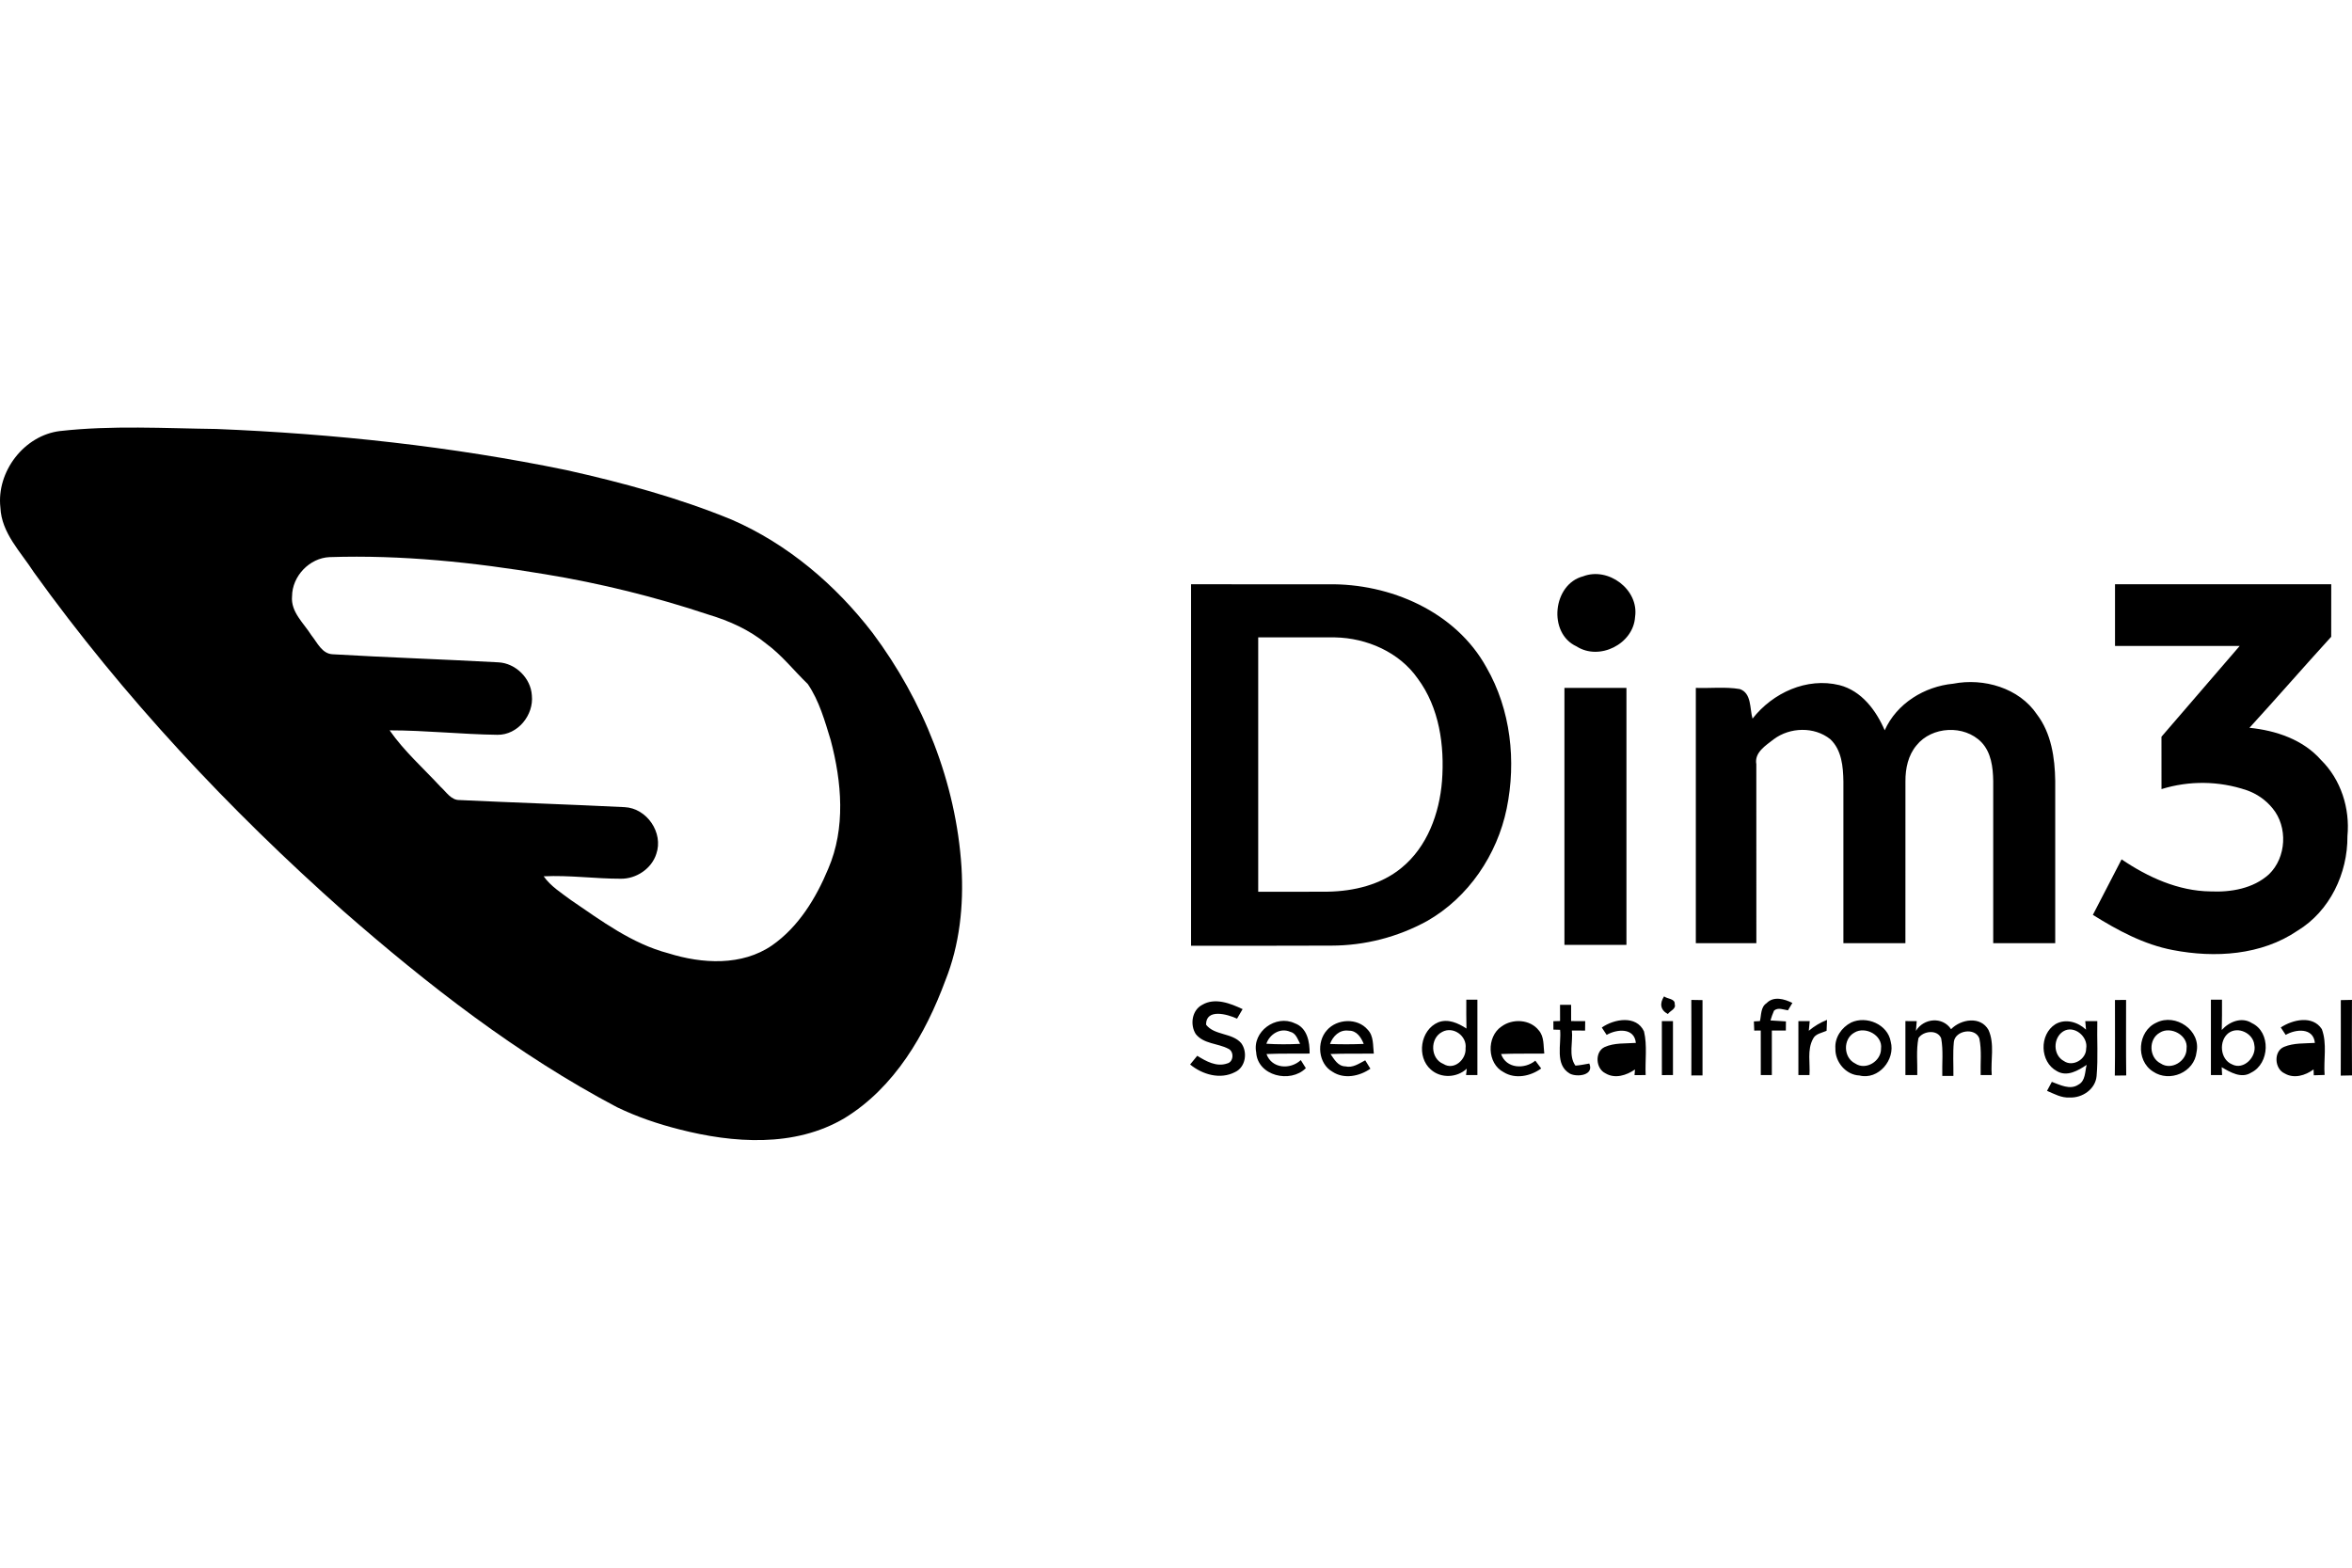
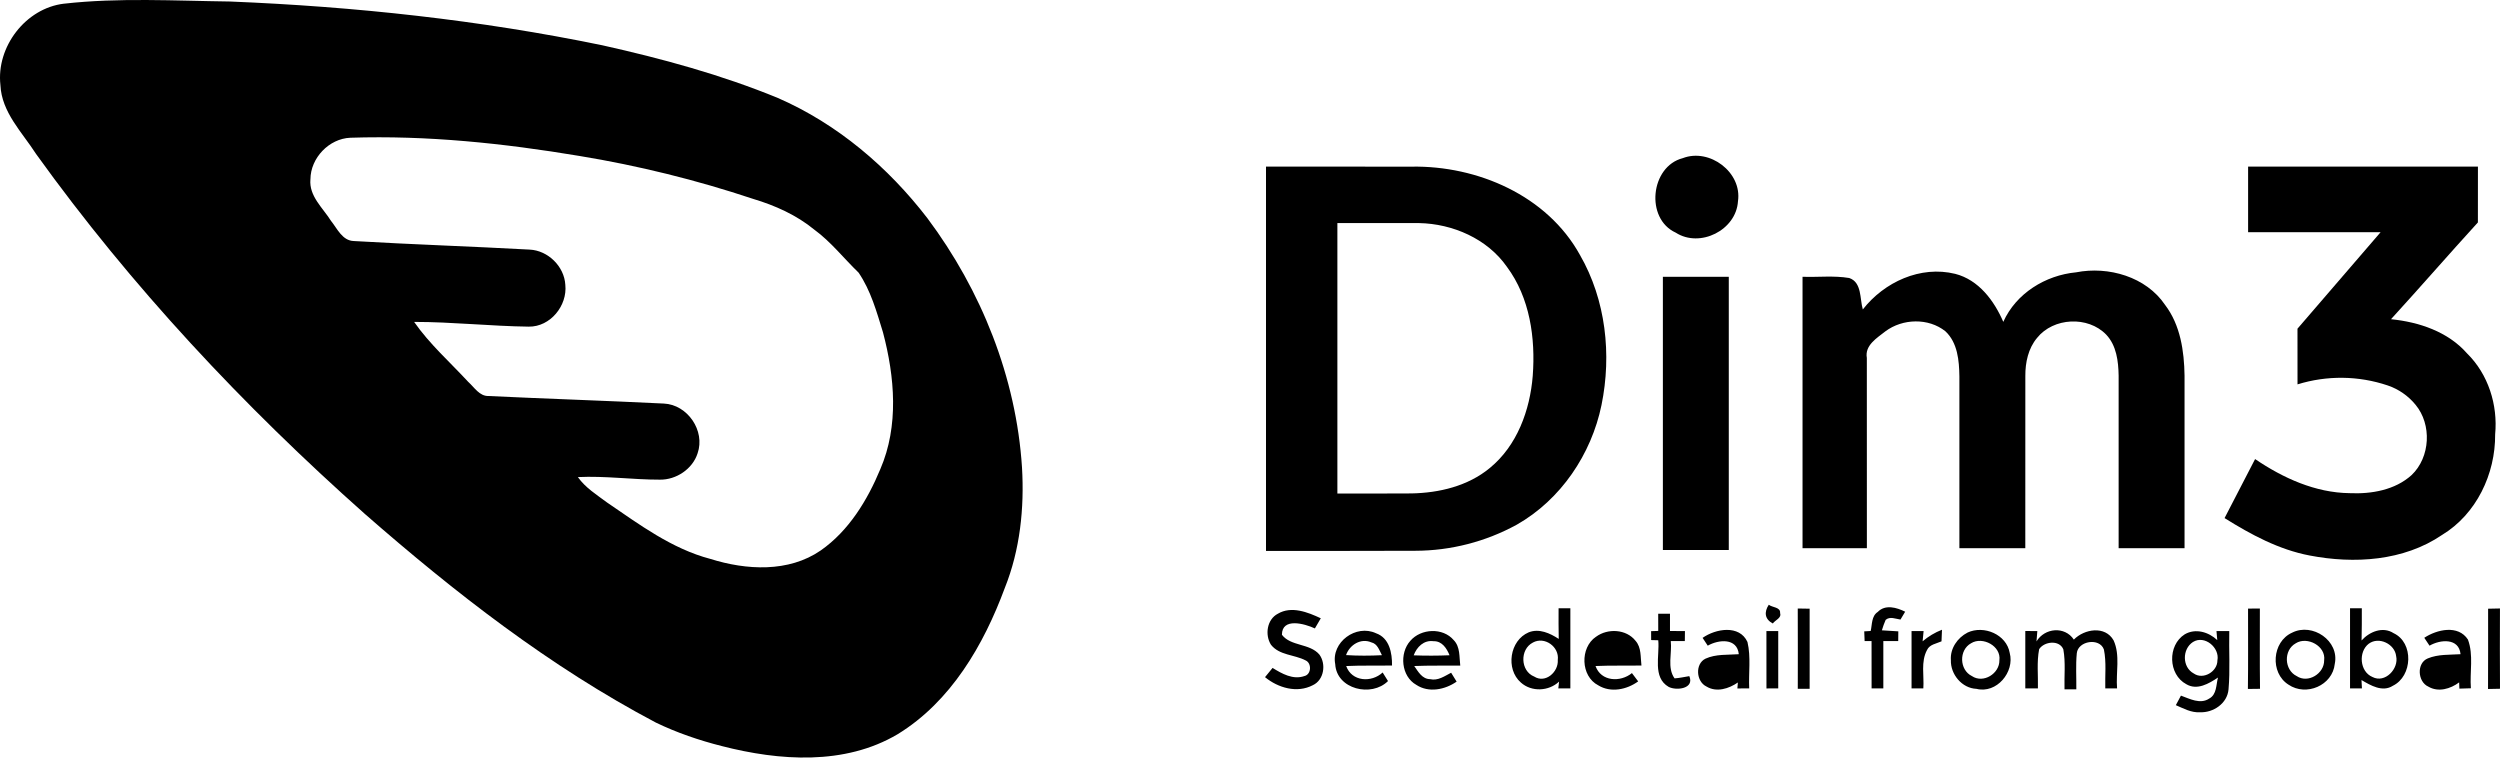
- <svg xmlns="http://www.w3.org/2000/svg" height="88" width="132">
-   <g fill="none">
-     <path d="M3.377 24.195c2.91-.327 5.847-.152 8.769-.115 6.596.268 13.183.975 19.652 2.31 3.153.704 6.283 1.554 9.274 2.783 3.139 1.368 5.82 3.65 7.896 6.35 2.845 3.803 4.69 8.407 4.994 13.16.127 2.15-.102 4.346-.907 6.358-1.115 3.014-2.85 6.006-5.66 7.726-2.797 1.656-6.246 1.406-9.278.627-1.2-.304-2.376-.704-3.492-1.244-5.59-2.95-10.606-6.857-15.35-11.005-6.43-5.71-12.35-12.03-17.372-19.018C1.17 30.984.085 29.93.022 28.49c-.226-2.011 1.327-4.054 3.355-4.296zm13.013 9.274c-.08.886.655 1.504 1.085 2.19.333.412.597 1.049 1.207 1.068 3.093.182 6.19.282 9.284.452.968.046 1.827.886 1.883 1.858.116 1.1-.79 2.225-1.93 2.21-2.018-.026-4.033-.25-6.053-.25.813 1.17 1.897 2.127 2.86 3.17.32.284.586.753 1.067.743 3.085.146 6.175.246 9.26.398 1.252.058 2.194 1.44 1.78 2.626-.264.83-1.127 1.404-1.99 1.392-1.444.002-2.887-.206-4.331-.136.396.563.99.93 1.535 1.338 1.714 1.168 3.422 2.445 5.462 2.983 1.893.594 4.127.727 5.83-.45 1.48-1.037 2.46-2.648 3.143-4.293.986-2.28.76-4.873.14-7.218-.333-1.084-.643-2.208-1.288-3.154-.784-.756-1.458-1.627-2.342-2.273-.94-.771-2.065-1.273-3.222-1.62a59.52 59.52 0 0 0-9.183-2.27c-3.99-.666-8.035-1.093-12.086-.96-1.128.044-2.105 1.069-2.11 2.196z" fill="#000000" />
-     <path d="M66.845 32.797c2.56.002 5.12-.003 7.682.002 3.483-.06 7.167 1.527 8.896 4.666 1.368 2.374 1.68 5.26 1.137 7.92-.534 2.597-2.148 4.995-4.47 6.316a11.203 11.203 0 0 1-5.362 1.38c-2.63.015-5.256.003-7.883.007zm3.769 2.982v14.28c1.304-.006 2.608.008 3.91-.006 1.465-.027 2.98-.388 4.129-1.335 1.45-1.18 2.132-3.062 2.276-4.877.149-1.987-.148-4.118-1.365-5.755-1.034-1.48-2.86-2.273-4.636-2.307-1.44-.002-2.877 0-4.314 0zm39.004 2.6c1.709-.335 3.698.233 4.7 1.723.807 1.06 1.007 2.435 1.026 3.733.002 3.035 0 6.072 0 9.109h-3.48c0-3.037.004-6.074 0-9.113-.013-.756-.112-1.588-.657-2.163-.963-.997-2.788-.906-3.651.175-.466.554-.622 1.298-.618 2.006-.002 3.033 0 6.064-.002 9.095h-3.48v-9.072c-.012-.831-.093-1.78-.74-2.381-.894-.714-2.257-.675-3.165.002-.446.352-1.101.74-.982 1.405.004 3.349 0 6.697.002 10.046h-3.397v-14.33c.82.03 1.652-.072 2.465.065.676.229.553 1.104.718 1.66 1.13-1.447 3.045-2.33 4.877-1.88 1.24.316 2.057 1.416 2.54 2.535.676-1.507 2.227-2.461 3.844-2.615zM87.8 53.039V38.616h3.48V53.04zm1.049-20.688c1.417-.546 3.143.748 2.916 2.277-.093 1.524-2.007 2.48-3.286 1.656-1.623-.74-1.335-3.494.37-3.933z" fill="#000000" />
-     <path d="M118.7 36.26a666.244 666.244 0 0 1 0-3.463h12.135c-.002.983 0 1.964-.002 2.947-1.543 1.692-3.043 3.42-4.588 5.11 1.48.15 3.003.656 4.012 1.802 1.125 1.104 1.635 2.724 1.487 4.28.017 2.086-.988 4.21-2.802 5.308-2.032 1.383-4.642 1.54-6.995 1.086-1.628-.31-3.101-1.106-4.49-1.975.534-1.04 1.075-2.077 1.612-3.116 1.473.999 3.176 1.778 4.988 1.8 1.148.053 2.4-.161 3.278-.957.988-.943 1.075-2.668.203-3.714a3.235 3.235 0 0 0-1.466-1.016 7.735 7.735 0 0 0-4.763-.057c-.002-.981 0-1.96-.002-2.94l4.39-5.096z" fill="#000000" />
-     <path d="M93.606 56.92c-.43-.224-.47-.6-.214-.99.18.15.63.12.597.44.09.266-.262.368-.383.55zm-26.133-.516c.714-.423 1.58-.08 2.265.242l-.312.535c-.538-.25-1.741-.59-1.74.336.468.616 1.464.445 1.975 1.04.37.499.252 1.347-.345 1.622-.834.435-1.832.142-2.523-.425.13-.163.264-.327.399-.488.494.305 1.08.64 1.679.43.37-.082.399-.68.064-.827-.592-.311-1.387-.263-1.828-.827-.33-.523-.214-1.338.366-1.638zm14.82-.287h.622v4.23l-.636-.001.04-.357c-.546.513-1.453.556-2.016.05-.818-.712-.593-2.227.413-2.652.55-.218 1.124.046 1.585.348-.01-.54-.012-1.079-.008-1.618zm-1.356 1.81c-.697.354-.668 1.504.07 1.796.595.38 1.29-.25 1.244-.877.092-.692-.692-1.26-1.314-.92zm13.984-1.798l.628.01c-.004 1.41-.004 2.82 0 4.229-.158.002-.47.002-.626.002.002-1.414.006-2.828-.002-4.241zm4.224.182c.399-.413 1.002-.234 1.448-.013l-.248.415c-.26-.036-.553-.18-.782.016-.078.18-.145.364-.2.552.289.02.577.038.868.054l-.005.513h-.786v2.5h-.62c-.002-.832-.002-1.665-.002-2.5-.09.002-.274.002-.366.002-.004-.13-.016-.385-.02-.514l.34-.02c.082-.343.036-.785.373-1.005zm19.552-.177l.624-.005c.002 1.413-.011 2.827.008 4.24a69.21 69.21 0 0 0-.64.008c.02-1.413.006-2.83.008-4.243zm5.385-.017h.622c0 .566.004 1.133-.013 1.7.412-.461 1.119-.756 1.69-.386 1.078.502 1.004 2.273-.04 2.779-.548.352-1.172-.02-1.654-.304.006.146.014.294.023.442h-.628zm.99 1.87c-.562.43-.481 1.479.195 1.759.66.347 1.4-.436 1.25-1.1-.068-.644-.913-1.054-1.445-.658zm6.3-1.847c.156-.004.47-.011.626-.013-.004 1.41-.01 2.825.002 4.239l-.632.013c.01-1.413.002-2.827.004-4.24zm-43.82.266l.623-.002c-.002.304-.002.61 0 .913l.79.004-.006.529c-.25-.002-.495-.002-.742-.002.073.642-.202 1.412.2 1.97.26-.018.519-.074.779-.118.283.664-.678.78-1.09.568-.865-.502-.467-1.65-.55-2.462l-.375-.01c-.002-.12-.002-.354-.002-.471l.376-.012c-.002-.302-.002-.605-.002-.907zM70.5 59.069c-.225-1.163 1.102-2.127 2.154-1.633.71.249.855 1.045.845 1.705-.807.013-1.614-.012-2.42.026.292.824 1.334.89 1.925.34l.283.453c-.87.87-2.712.434-2.787-.89zm.572-.48c.63.04 1.262.038 1.894.005-.141-.26-.232-.602-.56-.677-.554-.242-1.155.139-1.334.673zm3.394-.754c.564-.654 1.718-.71 2.29-.037.35.356.289.89.346 1.346-.81.008-1.621-.011-2.43.022.21.3.416.688.838.694.41.098.766-.162 1.11-.34l.29.47c-.611.426-1.475.605-2.13.17-.798-.45-.905-1.668-.314-2.325zm.177.767a23.9 23.9 0 0 0 1.893-.004c-.148-.365-.396-.756-.845-.742-.51-.073-.888.306-1.048.746zm9.626-.98c.616-.457 1.599-.41 2.088.213.317.357.256.865.312 1.306-.81.013-1.618-.01-2.425.025.289.825 1.315.87 1.922.373l.33.438c-.596.435-1.45.616-2.108.208-.934-.48-.972-1.99-.12-2.564zm-.015.978c.206-.97 1.683-.98 1.9-.01-.633.037-1.27.035-1.9.01zm5.643-.921c.69-.485 1.943-.708 2.369.217.19.8.054 1.637.092 2.452-.21 0-.418 0-.624.002l.025-.315c-.476.329-1.125.538-1.658.213-.547-.26-.613-1.198-.05-1.471.549-.25 1.17-.192 1.758-.235-.088-.873-1.07-.777-1.64-.45zm.43 1.925c-.22-.856.926-.633 1.43-.646.089.754-.951 1.163-1.43.646zm2.94-2.285h.624c0 1.01-.002 2.018 0 3.027l-.622.004c-.002-1.01 0-2.021-.002-3.03zm7.663 0l.636.002-.052.54c.305-.259.65-.465 1.023-.611-.006.154-.02.46-.025.613-.27.122-.628.16-.765.458-.335.62-.148 1.358-.195 2.027h-.622zm2.957.08c.863-.401 2.057.099 2.226 1.074.272 1.012-.693 2.166-1.756 1.898-.765-.03-1.375-.767-1.35-1.515-.047-.612.348-1.185.88-1.456zm.189.563c-.657.36-.624 1.41.04 1.734.603.41 1.466-.134 1.452-.832.104-.754-.888-1.276-1.492-.902zm2.86-.645c.158.002.475.004.635.004l-.044.546c.43-.715 1.489-.82 1.972-.096.555-.567 1.656-.748 2.1.043.358.786.113 1.696.182 2.534h-.622c-.02-.684.066-1.38-.073-2.056-.23-.638-1.365-.455-1.431.199-.062.632-.017 1.269-.025 1.905h-.624c-.021-.702.065-1.415-.062-2.11-.21-.515-1.013-.42-1.277-.01-.132.68-.048 1.38-.065 2.072h-.666zm8.418.175c.57-.332 1.263-.123 1.718.306-.01-.12-.03-.358-.042-.477l.676-.002c-.024 1.027.05 2.058-.04 3.083-.063.739-.806 1.24-1.51 1.204-.46.033-.868-.202-1.272-.373l.27-.504c.462.167 1.017.47 1.488.158.41-.214.364-.731.467-1.112-.48.32-1.102.689-1.67.352-.965-.513-1.004-2.056-.085-2.635zm.437.404c-.58.373-.58 1.335.043 1.666.496.346 1.25-.1 1.246-.695.13-.67-.676-1.352-1.29-.97zm5.235-.492c1.069-.543 2.508.43 2.25 1.65-.118 1.14-1.511 1.73-2.443 1.096-.988-.621-.874-2.27.193-2.746zm.189.563c-.653.362-.613 1.406.05 1.73.6.405 1.462-.135 1.45-.831.106-.756-.896-1.283-1.5-.9zm6.787-.292c.67-.44 1.79-.7 2.305.094.306.814.09 1.722.156 2.572l-.608.019-.012-.33c-.458.343-1.1.536-1.626.224-.57-.254-.631-1.244-.03-1.49.547-.227 1.15-.185 1.73-.222-.084-.87-1.072-.78-1.638-.45zm.375 1.8c.043-.767.992-.463 1.495-.513.096.779-1.156 1.229-1.495.513z" fill="#000000" />
+ <svg xmlns="http://www.w3.org/2000/svg" clip-rule="evenodd" fill-rule="evenodd" stroke-linejoin="round" stroke-miterlimit="2" viewBox="0 0 1000 304">
+   <g fill-rule="nonzero" transform="matrix(7.57576 0 0 7.57576 -.000915 -181.8191)">
+     <path d="m3.377 24.195c2.91-.327 5.847-.152 8.769-.115 6.596.268 13.183.975 19.652 2.31 3.153.704 6.283 1.554 9.274 2.783 3.139 1.368 5.82 3.65 7.896 6.35 2.845 3.803 4.69 8.407 4.994 13.16.127 2.15-.102 4.346-.907 6.358-1.115 3.014-2.85 6.006-5.66 7.726-2.797 1.656-6.246 1.406-9.278.627-1.2-.304-2.376-.704-3.492-1.244-5.59-2.95-10.606-6.857-15.35-11.005-6.43-5.71-12.35-12.03-17.372-19.018-.733-1.143-1.818-2.197-1.881-3.637-.226-2.011 1.327-4.054 3.355-4.296zm13.013 9.274c-.08.886.655 1.504 1.085 2.19.333.412.597 1.049 1.207 1.068 3.093.182 6.19.282 9.284.452.968.046 1.827.886 1.883 1.858.116 1.1-.79 2.225-1.93 2.21-2.018-.026-4.033-.25-6.053-.25.813 1.17 1.897 2.127 2.86 3.17.32.284.586.753 1.067.743 3.085.146 6.175.246 9.26.398 1.252.058 2.194 1.44 1.78 2.626-.264.83-1.127 1.404-1.99 1.392-1.444.002-2.887-.206-4.331-.136.396.563.99.93 1.535 1.338 1.714 1.168 3.422 2.445 5.462 2.983 1.893.594 4.127.727 5.83-.45 1.48-1.037 2.46-2.648 3.143-4.293.986-2.28.76-4.873.14-7.218-.333-1.084-.643-2.208-1.288-3.154-.784-.756-1.458-1.627-2.342-2.273-.94-.771-2.065-1.273-3.222-1.62-2.996-.999-6.067-1.758-9.183-2.27-3.99-.666-8.035-1.093-12.086-.96-1.128.044-2.105 1.069-2.11 2.196z" />
+     <path d="m66.845 32.797c2.56.002 5.12-.003 7.682.002 3.483-.06 7.167 1.527 8.896 4.666 1.368 2.374 1.68 5.26 1.137 7.92-.534 2.597-2.148 4.995-4.47 6.316-1.644.901-3.487 1.376-5.362 1.38-2.63.015-5.256.003-7.883.007zm3.769 2.982v14.28c1.304-.006 2.608.008 3.91-.006 1.465-.027 2.98-.388 4.129-1.335 1.45-1.18 2.132-3.062 2.276-4.877.149-1.987-.148-4.118-1.365-5.755-1.034-1.48-2.86-2.273-4.636-2.307-1.44-.002-2.877 0-4.314 0zm39.004 2.6c1.709-.335 3.698.233 4.7 1.723.807 1.06 1.007 2.435 1.026 3.733.002 3.035 0 6.072 0 9.109h-3.48c0-3.037.004-6.074 0-9.113-.013-.756-.112-1.588-.657-2.163-.963-.997-2.788-.906-3.651.175-.466.554-.622 1.298-.618 2.006-.002 3.033 0 6.064-.002 9.095h-3.48v-9.072c-.012-.831-.093-1.78-.74-2.381-.894-.714-2.257-.675-3.165.002-.446.352-1.101.74-.982 1.405.004 3.349 0 6.697.002 10.046h-3.397v-14.33c.82.03 1.652-.072 2.465.065.676.229.553 1.104.718 1.66 1.13-1.447 3.045-2.33 4.877-1.88 1.24.316 2.057 1.416 2.54 2.535.676-1.507 2.227-2.461 3.844-2.615zm-21.818 14.66v-14.423h3.48v14.424zm1.049-20.688c1.417-.546 3.143.748 2.916 2.277-.093 1.524-2.007 2.48-3.286 1.656-1.623-.74-1.335-3.494.37-3.933z" />
+     <path d="m118.7 36.26c-.003-1.154-.003-2.309 0-3.463h12.135c-.002.983 0 1.964-.002 2.947-1.543 1.692-3.043 3.42-4.588 5.11 1.48.15 3.003.656 4.012 1.802 1.125 1.104 1.635 2.724 1.487 4.28.017 2.086-.988 4.21-2.802 5.308-2.032 1.383-4.642 1.54-6.995 1.086-1.628-.31-3.101-1.106-4.49-1.975.534-1.04 1.075-2.077 1.612-3.116 1.473.999 3.176 1.778 4.988 1.8 1.148.053 2.4-.161 3.278-.957.988-.943 1.075-2.668.203-3.714-.384-.469-.892-.821-1.466-1.016-1.542-.519-3.209-.539-4.763-.057-.002-.981 0-1.96-.002-2.94l4.39-5.096z" />
+     <path d="m93.606 56.92c-.43-.224-.47-.6-.214-.99.18.15.63.12.597.44.09.266-.262.368-.383.55zm-26.133-.516c.714-.423 1.58-.08 2.265.242l-.312.535c-.538-.25-1.741-.59-1.74.336.468.616 1.464.445 1.975 1.04.37.499.252 1.347-.345 1.622-.834.435-1.832.142-2.523-.425.13-.163.264-.327.399-.488.494.305 1.08.64 1.679.43.37-.082.399-.68.064-.827-.592-.311-1.387-.263-1.828-.827-.33-.523-.214-1.338.366-1.638zm14.82-.287h.622v4.23l-.636-.001.04-.357c-.546.513-1.453.556-2.016.05-.818-.712-.593-2.227.413-2.652.55-.218 1.124.046 1.585.348-.01-.54-.012-1.079-.008-1.618zm-1.356 1.81c-.697.354-.668 1.504.07 1.796.595.38 1.29-.25 1.244-.877.092-.692-.692-1.26-1.314-.92zm13.984-1.798.628.01c-.004 1.41-.004 2.82 0 4.229-.158.002-.47.002-.626.002.002-1.414.006-2.828-.002-4.241zm4.224.182c.399-.413 1.002-.234 1.448-.013l-.248.415c-.26-.036-.553-.18-.782.016-.078.18-.145.364-.2.552.289.02.577.038.868.054l-.005.513h-.786v2.5h-.62c-.002-.832-.002-1.665-.002-2.5-.09.002-.274.002-.366.002-.004-.13-.016-.385-.02-.514l.34-.02c.082-.343.036-.785.373-1.005zm19.552-.177.624-.005c.002 1.413-.011 2.827.008 4.24-.213.002-.427.004-.64.008.02-1.413.006-2.83.008-4.243zm5.385-.017h.622c0 .566.004 1.133-.013 1.7.412-.461 1.119-.756 1.69-.386 1.078.502 1.004 2.273-.04 2.779-.548.352-1.172-.02-1.654-.304.006.146.014.294.023.442h-.628zm.99 1.87c-.562.43-.481 1.479.195 1.759.66.347 1.4-.436 1.25-1.1-.068-.644-.913-1.054-1.445-.658zm6.3-1.847c.156-.004.47-.011.626-.013-.004 1.41-.01 2.825.002 4.239l-.632.013c.01-1.413.002-2.827.004-4.24zm-43.82.266.623-.002c-.002.304-.002.61 0 .913l.79.004-.006.529c-.25-.002-.495-.002-.742-.002.073.642-.202 1.412.2 1.97.26-.018.519-.074.779-.118.283.664-.678.78-1.09.568-.865-.502-.467-1.65-.55-2.462l-.375-.01c-.002-.12-.002-.354-.002-.471l.376-.012c-.002-.302-.002-.605-.002-.907zm-17.052 2.663c-.225-1.163 1.102-2.127 2.154-1.633.71.249.855 1.045.845 1.705-.807.013-1.614-.012-2.42.026.292.824 1.334.89 1.925.34l.283.453c-.87.87-2.712.434-2.787-.89zm.572-.48c.63.04 1.262.038 1.894.005-.141-.26-.232-.602-.56-.677-.554-.242-1.155.139-1.334.673zm3.394-.754c.564-.654 1.718-.71 2.29-.037.35.356.289.89.346 1.346-.81.008-1.621-.011-2.43.022.21.3.416.688.838.694.41.098.766-.162 1.11-.34l.29.47c-.611.426-1.475.605-2.13.17-.798-.45-.905-1.668-.314-2.325zm.177.767c.631.024 1.262.022 1.893-.004-.148-.365-.396-.756-.845-.742-.51-.073-.888.306-1.048.746zm9.626-.98c.616-.457 1.599-.41 2.088.213.317.357.256.865.312 1.306-.81.013-1.618-.01-2.425.025.289.825 1.315.87 1.922.373l.33.438c-.596.435-1.45.616-2.108.208-.934-.48-.972-1.99-.12-2.564zm-.015.978c.206-.97 1.683-.98 1.9-.01-.633.037-1.27.035-1.9.01zm5.643-.921c.69-.485 1.943-.708 2.369.217.19.8.054 1.637.092 2.452-.21 0-.418 0-.624.002l.025-.315c-.476.329-1.125.538-1.658.213-.547-.26-.613-1.198-.05-1.471.549-.25 1.17-.192 1.758-.235-.088-.873-1.07-.777-1.64-.45zm.43 1.925c-.22-.856.926-.633 1.43-.646.089.754-.951 1.163-1.43.646zm2.94-2.285h.624c0 1.01-.002 2.018 0 3.027l-.622.004c-.002-1.01 0-2.021-.002-3.03zm7.663 0 .636.002-.052.54c.305-.259.65-.465 1.023-.611-.006.154-.02.46-.025.613-.27.122-.628.16-.765.458-.335.62-.148 1.358-.195 2.027h-.622zm2.957.08c.863-.401 2.057.099 2.226 1.074.272 1.012-.693 2.166-1.756 1.898-.765-.03-1.375-.767-1.35-1.515-.047-.612.348-1.185.88-1.456zm.189.563c-.657.36-.624 1.41.04 1.734.603.41 1.466-.134 1.452-.832.104-.754-.888-1.276-1.492-.902zm2.86-.645c.158.002.475.004.635.004l-.044.546c.43-.715 1.489-.82 1.972-.096.555-.567 1.656-.748 2.1.043.358.786.113 1.696.182 2.534h-.622c-.02-.684.066-1.38-.073-2.056-.23-.638-1.365-.455-1.431.199-.062.632-.017 1.269-.025 1.905h-.624c-.021-.702.065-1.415-.062-2.11-.21-.515-1.013-.42-1.277-.01-.132.68-.048 1.38-.065 2.072h-.666zm8.418.175c.57-.332 1.263-.123 1.718.306-.01-.12-.03-.358-.042-.477l.676-.002c-.024 1.027.05 2.058-.04 3.083-.063.739-.806 1.24-1.51 1.204-.46.033-.868-.202-1.272-.373l.27-.504c.462.167 1.017.47 1.488.158.41-.214.364-.731.467-1.112-.48.32-1.102.689-1.67.352-.965-.513-1.004-2.056-.085-2.635zm.437.404c-.58.373-.58 1.335.043 1.666.496.346 1.25-.1 1.246-.695.13-.67-.676-1.352-1.29-.97zm5.235-.492c1.069-.543 2.508.43 2.25 1.65-.118 1.14-1.511 1.73-2.443 1.096-.988-.621-.874-2.27.193-2.746zm.189.563c-.653.362-.613 1.406.05 1.73.6.405 1.462-.135 1.45-.831.106-.756-.896-1.283-1.5-.9zm6.787-.292c.67-.44 1.79-.7 2.305.094.306.814.09 1.722.156 2.572l-.608.019-.012-.33c-.458.343-1.1.536-1.626.224-.57-.254-.631-1.244-.03-1.49.547-.227 1.15-.185 1.73-.222-.084-.87-1.072-.78-1.638-.45zm.375 1.8c.043-.767.992-.463 1.495-.513.096.779-1.156 1.229-1.495.513z" />
  </g>
</svg>
